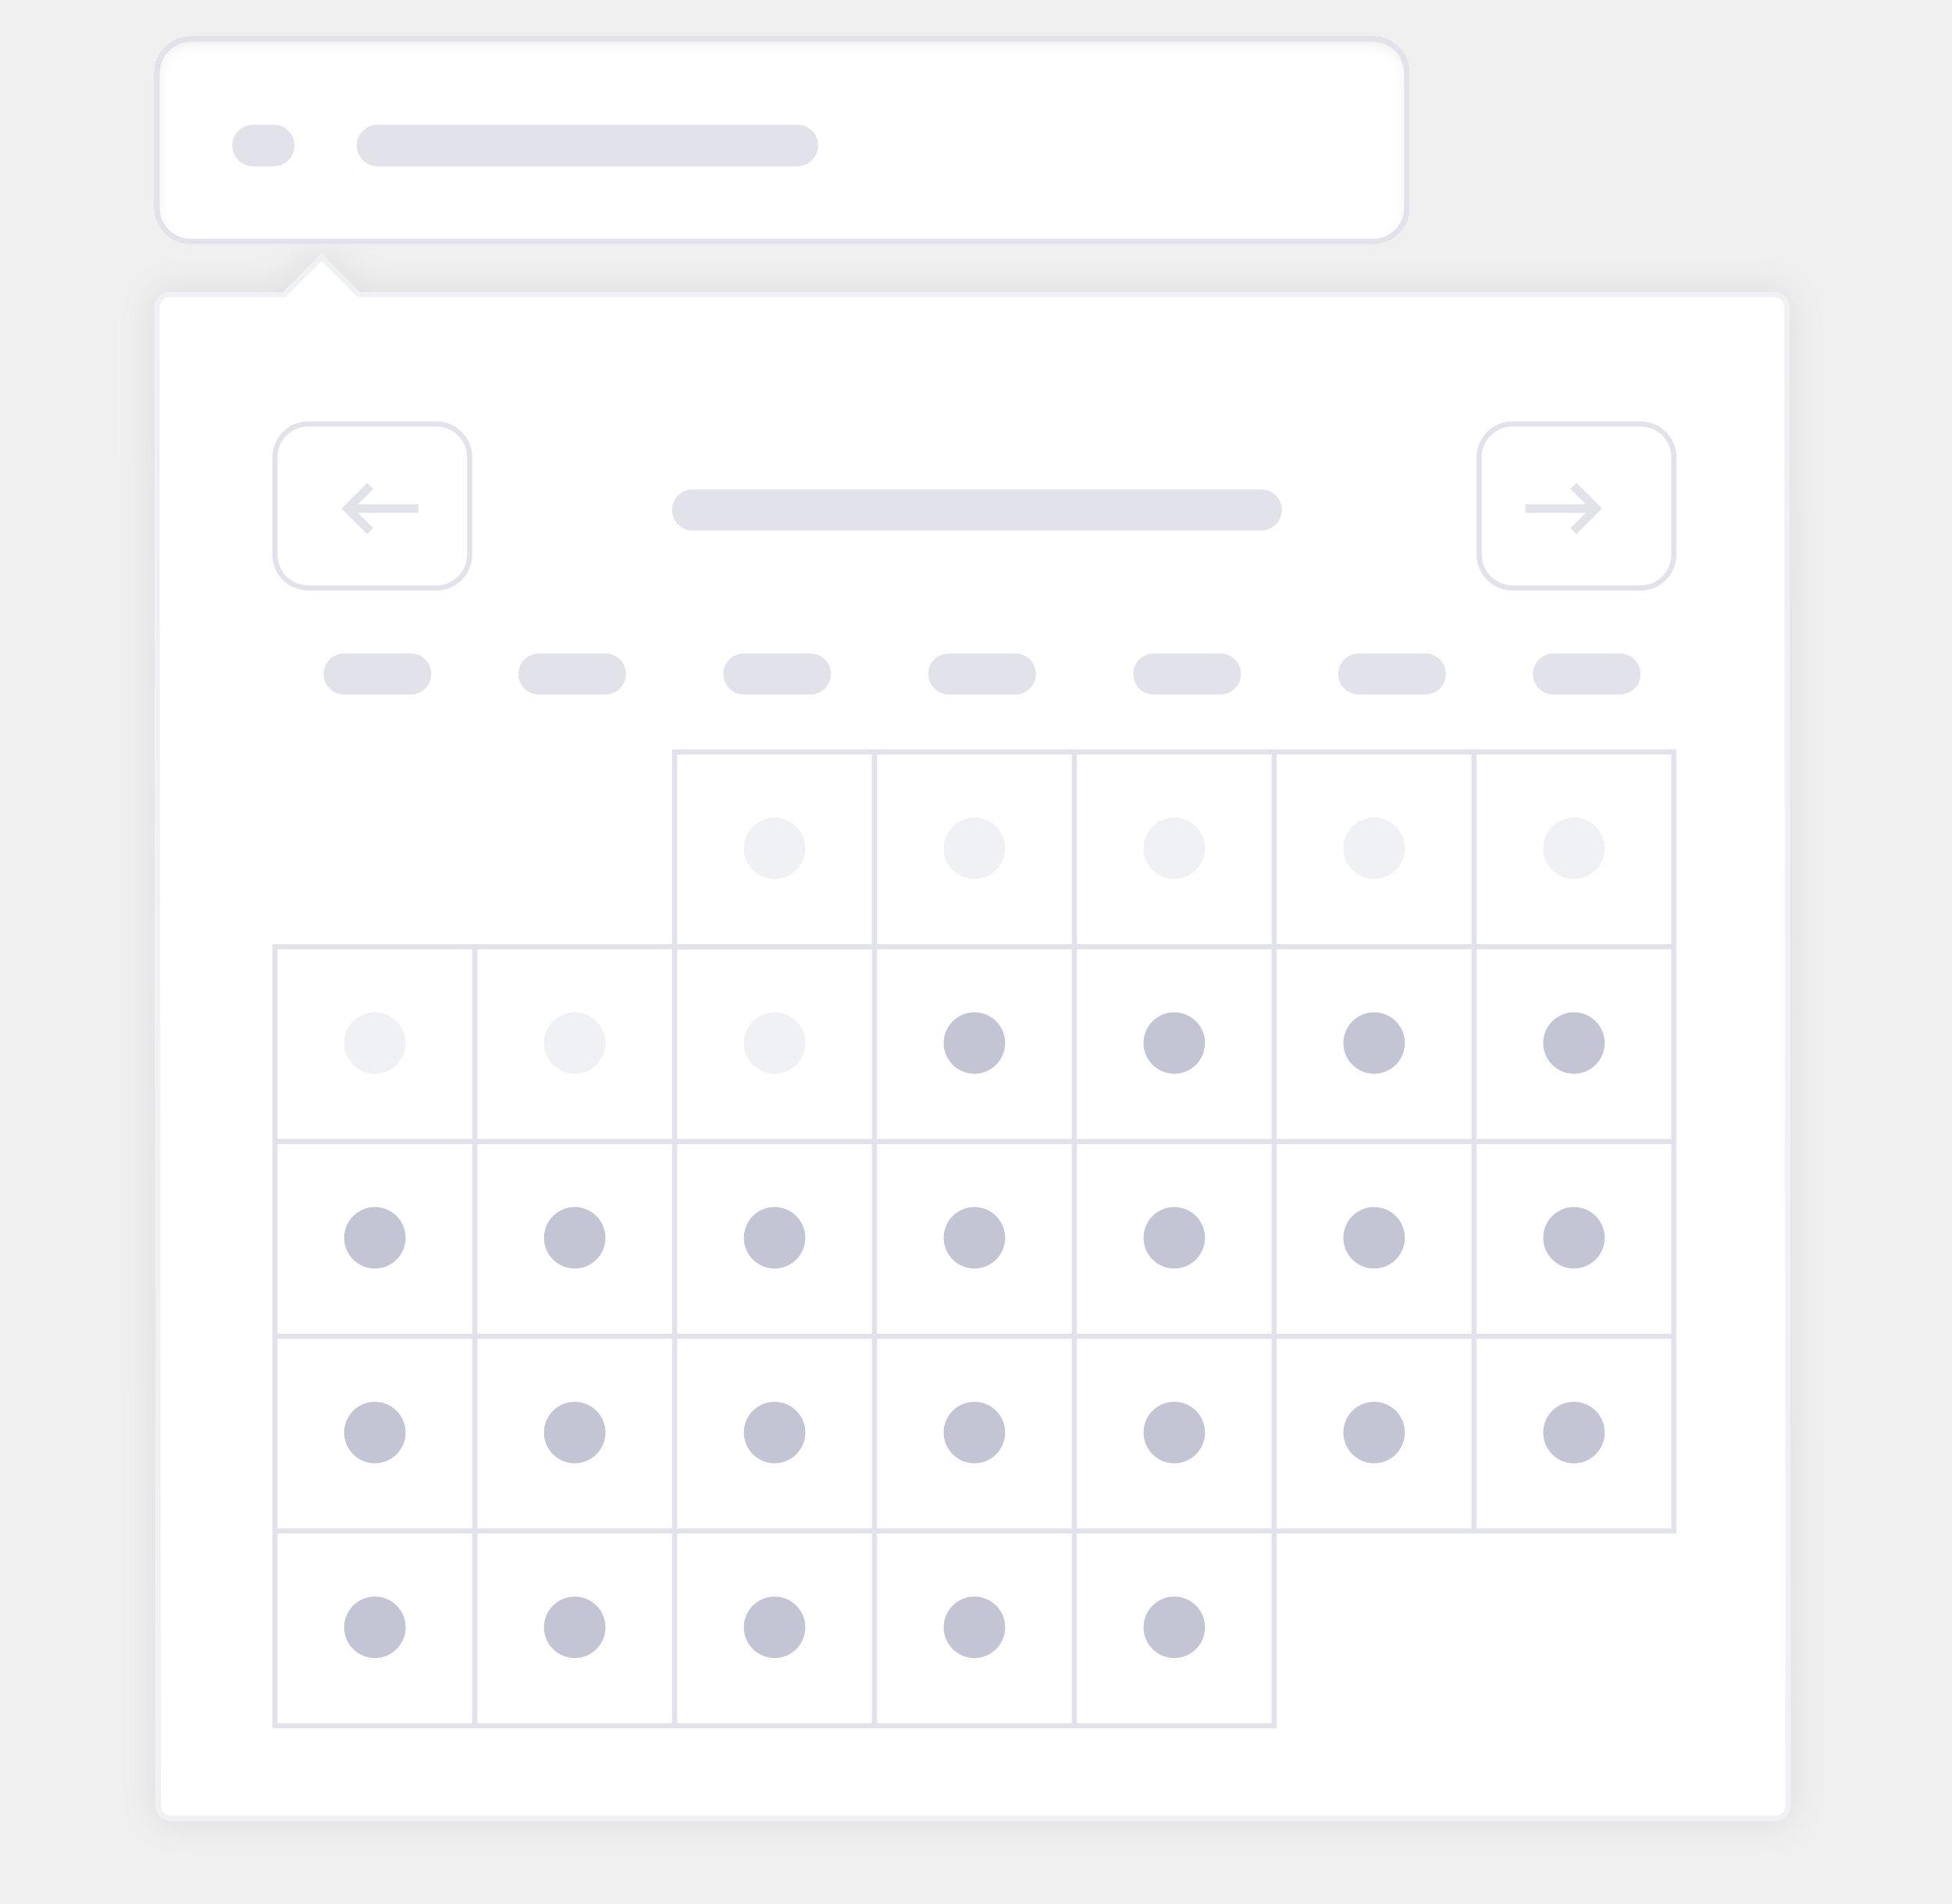
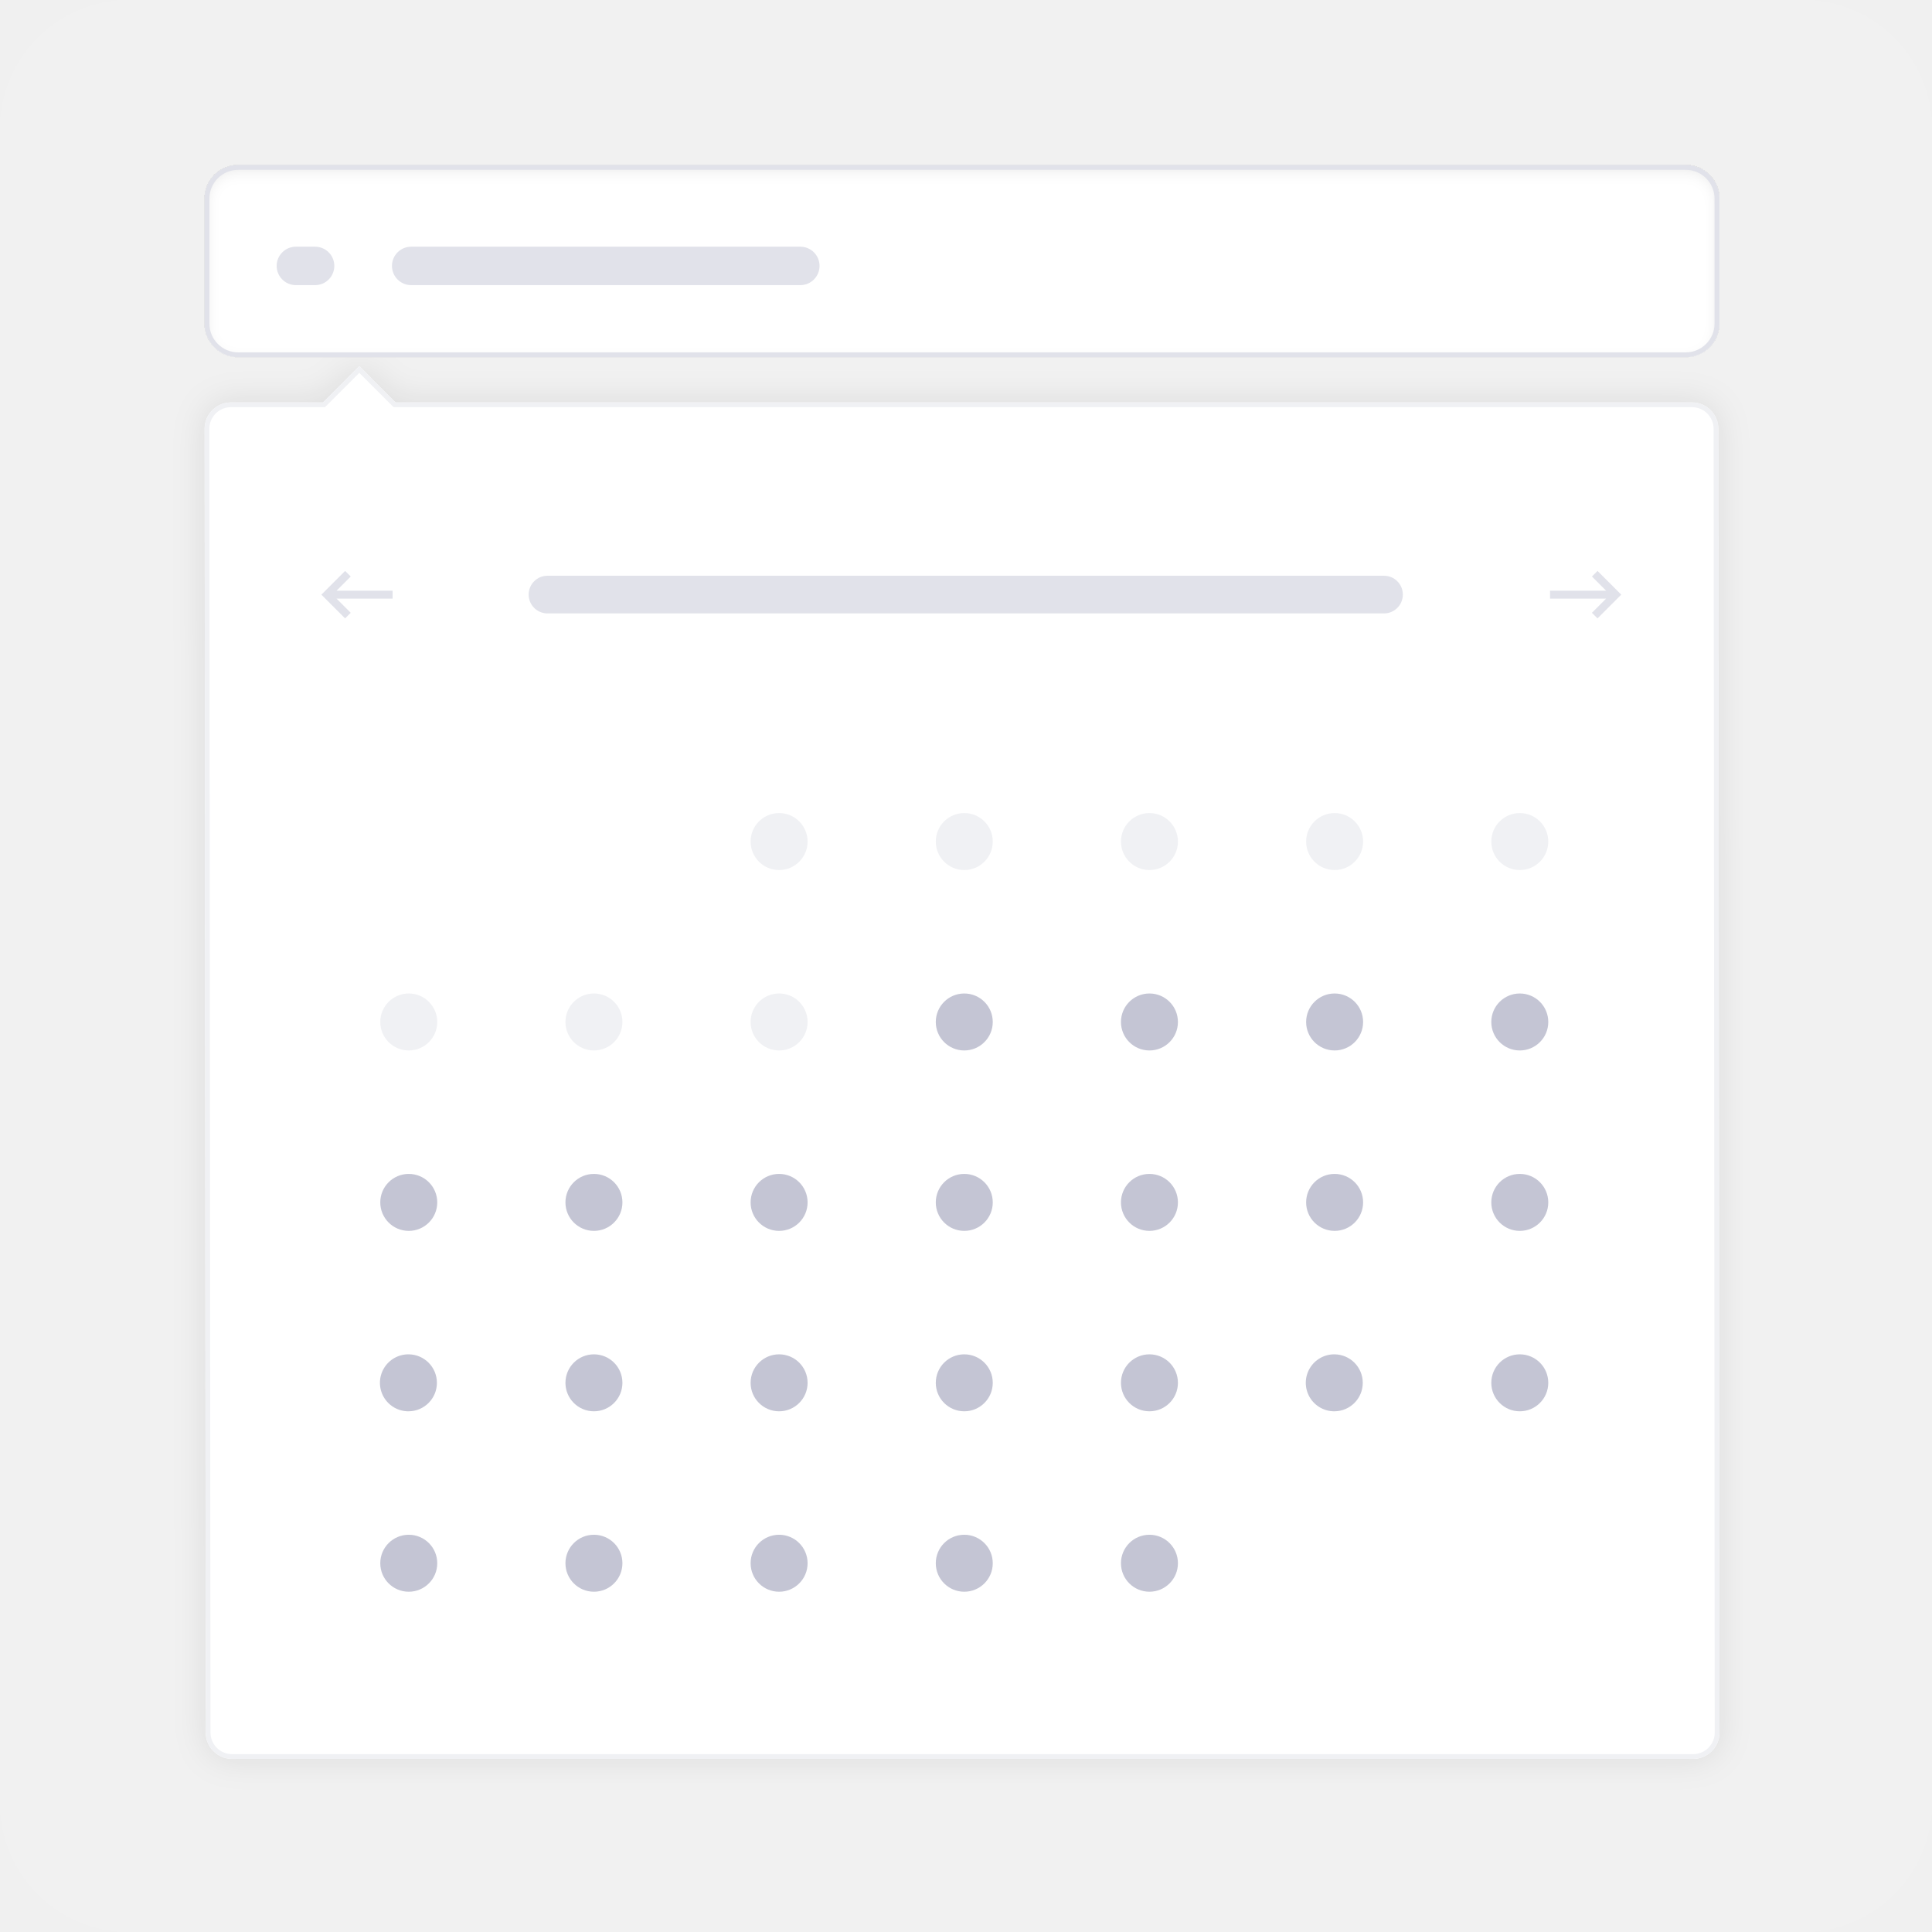
- <svg xmlns="http://www.w3.org/2000/svg" width="480" height="468" fill="none">
+ <svg xmlns="http://www.w3.org/2000/svg" width="480" height="480" fill="none">
+   <rect opacity=".1" width="480" height="480" rx="32" fill="#fff" />
  <g filter="url(#filter0_d)">
    <mask id="a" fill="#fff">
-       <path fill-rule="evenodd" clip-rule="evenodd" d="M88.495 71.818H436.24a3.784 3.784 0 013.784 3.78l.306 368.253a3.783 3.783 0 01-3.783 3.787H42.077a3.783 3.783 0 01-3.784-3.78l-.307-368.254a3.783 3.783 0 013.784-3.786H69.61l9.442-9.442 9.442 9.442z" />
+       <path fill-rule="evenodd" clip-rule="evenodd" d="M98.274 99.978h322.094c3.617 0 6.55 2.931 6.553 6.547l.282 323.912a6.554 6.554 0 01-6.554 6.559H57.669a6.554 6.554 0 01-6.553-6.548l-.282-323.911a6.553 6.553 0 016.553-6.559h22.867l9.01-9.01 9.01 9.01z" />
    </mask>
-     <path fill-rule="evenodd" clip-rule="evenodd" d="M88.495 71.818H436.24a3.784 3.784 0 013.784 3.78l.306 368.253a3.783 3.783 0 01-3.783 3.787H42.077a3.783 3.783 0 01-3.784-3.78l-.307-368.254a3.783 3.783 0 013.784-3.786H69.61l9.442-9.442 9.442 9.442z" fill="#fff" />
-     <path d="M88.495 71.818l-.891.892.369.369h.522v-1.261zm351.529 3.78l1.261-.001-1.261.001zm.306 368.253l1.262-.001-1.262.001zm-402.037.007l-1.261.001 1.26-.001zm-.307-368.254l-1.261.001h1.261zm31.625-3.786v1.26h.523l.37-.368-.893-.892zm9.442-9.442l.892-.892-.892-.892-.891.892.891.892zm9.442 10.703H436.24v-2.522H88.495v2.522zm347.745 0a2.523 2.523 0 012.523 2.52l2.522-.002a5.044 5.044 0 00-5.045-5.04v2.522zm2.523 2.52l.306 368.253 2.523-.002-.307-368.253-2.522.002zm.306 368.253a2.522 2.522 0 01-2.522 2.525v2.522a5.045 5.045 0 005.045-5.049l-2.523.002zm-2.522 2.525H42.077v2.522h394.47v-2.522zm-394.47 0a2.522 2.522 0 01-2.523-2.52l-2.522.002a5.045 5.045 0 005.044 5.04v-2.522zm-2.523-2.52l-.307-368.254-2.522.002.307 368.254 2.522-.002zm-.307-368.254a2.522 2.522 0 012.523-2.524v-2.522a5.045 5.045 0 00-5.045 5.048l2.522-.002zm2.523-2.524H69.61v-2.522H41.77v2.522zm28.733-.37l9.442-9.442-1.783-1.783-9.443 9.442 1.784 1.784zm7.659-9.442l9.442 9.443 1.783-1.784-9.442-9.442-1.783 1.783z" fill="#F0F1F4" mask="url(#a)" />
+     <path fill-rule="evenodd" clip-rule="evenodd" d="M98.274 99.978h322.094c3.617 0 6.55 2.931 6.553 6.547l.282 323.912a6.554 6.554 0 01-6.554 6.559H57.669a6.554 6.554 0 01-6.553-6.548l-.282-323.911a6.553 6.553 0 016.553-6.559h22.867l9.01-9.01 9.01 9.01z" fill="#fff" />
+     <path d="M98.274 99.978l-.835.835.346.346h.49v-1.18zm328.647 6.547l-1.18.002 1.18-.002zm.282 323.912l1.18-.001-1.18.001zm-376.087.011l-1.18.001 1.18-.001zm-.282-323.911l-1.18.001 1.18-.001zm29.42-6.559v1.181h.49l.345-.346-.835-.835zm9.01-9.01l.835-.835-.835-.834-.834.834.834.835zm9.01 10.191h322.094v-2.362H98.274v2.362zm322.094 0a5.373 5.373 0 015.373 5.368l2.361-.003a7.734 7.734 0 00-7.734-7.727v2.362zm5.373 5.368l.281 323.911 2.361-.002-.281-323.912-2.361.003zm.281 323.911a5.372 5.372 0 01-5.373 5.377v2.361a7.733 7.733 0 007.734-7.74l-2.361.002zm-5.373 5.377H57.669v2.361h362.98v-2.361zm-362.98 0a5.373 5.373 0 01-5.373-5.368l-2.36.002a7.734 7.734 0 007.733 7.727v-2.361zm-5.373-5.368l-.281-323.911-2.361.002.281 323.911 2.361-.002zm-.281-323.911a5.372 5.372 0 015.373-5.377v-2.362a7.734 7.734 0 00-7.734 7.741l2.361-.002zm5.373-5.377h22.866v-2.362H57.387v2.362zm23.701-.346l9.01-9.01-1.67-1.67-9.01 9.01 1.67 1.67zm7.34-9.01l9.01 9.01 1.67-1.67-9.01-9.01-1.67 1.67z" fill="#F0F1F4" mask="url(#a)" />
  </g>
-   <path stroke="#E1E2EA" stroke-width="1.261" d="M165.897 184.872h49.141v47.881h-49.141z" />
-   <rect x="67.612" y="104.228" width="47.881" height="40.321" rx="8.197" stroke="#E1E2EA" stroke-width="1.261" />
-   <rect x="363.727" y="104.228" width="47.881" height="40.321" rx="8.197" stroke="#E1E2EA" stroke-width="1.261" />
-   <path stroke="#E1E2EA" stroke-width="1.261" d="M215.039 184.872h49.141v47.881h-49.141zM264.182 184.872h49.141v47.881h-49.141zM313.324 184.872h49.141v47.881h-49.141zM362.467 184.872h49.141v47.881h-49.141zM165.897 232.755h49.141v47.881h-49.141zM116.755 232.755h49.141v47.881h-49.141zM67.612 232.755h49.141v47.881H67.612zM215.039 232.755h49.141v47.881h-49.141zM264.182 232.755h49.141v47.881h-49.141zM313.324 232.755h49.141v47.881h-49.141zM362.467 232.755h49.141v47.881h-49.141zM165.897 280.637h49.141v47.881h-49.141zM116.755 280.637h49.141v47.881h-49.141zM67.612 280.637h49.141v47.881H67.612zM215.039 280.637h49.141v47.881h-49.141zM264.182 280.637h49.141v47.881h-49.141zM313.324 280.637h49.141v47.881h-49.141zM362.467 280.637h49.141v47.881h-49.141zM165.897 328.519h49.141V376.4h-49.141zM116.755 328.519h49.141V376.4h-49.141zM67.612 328.519h49.141V376.4H67.612zM215.039 328.519h49.141V376.4h-49.141zM264.182 328.519h49.141V376.4h-49.141zM313.324 328.519h49.141V376.4h-49.141zM362.467 328.519h49.141V376.4h-49.141zM165.897 376.402h49.141v47.881h-49.141zM116.755 376.402h49.141v47.881h-49.141zM67.612 376.402h49.141v47.881H67.612zM215.039 376.402h49.141v47.881h-49.141zM264.182 376.402h49.141v47.881h-49.141z" />
-   <rect x="165.266" y="120.339" width="149.947" height="10.081" rx="5.04" fill="#E1E2EA" />
-   <rect x="79.582" y="160.661" width="26.461" height="10.081" rx="5.04" fill="#E1E2EA" />
-   <rect x="127.464" y="160.661" width="26.461" height="10.081" rx="5.04" fill="#E1E2EA" />
-   <rect x="177.867" y="160.661" width="26.461" height="10.081" rx="5.04" fill="#E1E2EA" />
-   <rect x="228.27" y="160.661" width="26.461" height="10.081" rx="5.04" fill="#E1E2EA" />
-   <rect x="278.672" y="160.661" width="26.461" height="10.081" rx="5.04" fill="#E1E2EA" />
-   <rect x="329.074" y="160.661" width="26.461" height="10.081" rx="5.04" fill="#E1E2EA" />
-   <rect x="376.957" y="160.661" width="26.461" height="10.081" rx="5.04" fill="#E1E2EA" />
-   <path fill-rule="evenodd" clip-rule="evenodd" d="M102.893 123.969h-14.88l3.765-3.765-1.486-1.486-6.3 6.301 6.3 6.3 1.486-1.486-3.764-3.764h14.879v-2.1zM387.667 118.718l-1.486 1.486 3.765 3.764h-14.879v2.1h14.879l-3.765 3.765 1.486 1.486 6.301-6.301-6.301-6.3z" fill="#E1E2EA" />
-   <path fill-rule="evenodd" clip-rule="evenodd" d="M190.468 263.986a7.56 7.56 0 110-15.122 7.56 7.56 0 010 15.122zM190.468 216.103a7.56 7.56 0 110-15.121 7.56 7.56 0 010 15.121z" fill="#F0F1F4" />
-   <path fill-rule="evenodd" clip-rule="evenodd" d="M190.468 311.868a7.56 7.56 0 110-15.121 7.56 7.56 0 010 15.121zM190.468 359.75a7.56 7.56 0 110-15.12 7.56 7.56 0 010 15.12zM190.468 407.633a7.56 7.56 0 110-15.122 7.56 7.56 0 010 15.122z" fill="#C4C5D4" />
-   <path fill-rule="evenodd" clip-rule="evenodd" d="M141.325 263.986a7.56 7.56 0 11.001-15.121 7.56 7.56 0 01-.001 15.121z" fill="#F0F1F4" />
-   <path fill-rule="evenodd" clip-rule="evenodd" d="M141.325 311.868a7.56 7.56 0 110-15.12 7.56 7.56 0 010 15.12zM141.325 359.75a7.56 7.56 0 110-15.12 7.56 7.56 0 110 15.12zM141.325 407.633a7.56 7.56 0 11.001-15.121 7.56 7.56 0 01-.001 15.121z" fill="#C4C5D4" />
-   <path fill-rule="evenodd" clip-rule="evenodd" d="M92.183 263.986a7.56 7.56 0 110-15.121 7.56 7.56 0 010 15.121z" fill="#F0F1F4" />
-   <path fill-rule="evenodd" clip-rule="evenodd" d="M92.183 311.868a7.56 7.56 0 110-15.12 7.56 7.56 0 010 15.12zM92.183 359.75a7.56 7.56 0 110-15.12 7.56 7.56 0 110 15.12zM92.183 407.633a7.56 7.56 0 110-15.121 7.56 7.56 0 010 15.121zM239.61 263.986a7.56 7.56 0 11.001-15.121 7.56 7.56 0 01-.001 15.121z" fill="#C4C5D4" />
-   <path fill-rule="evenodd" clip-rule="evenodd" d="M239.61 216.103a7.56 7.56 0 110-15.12 7.56 7.56 0 010 15.12z" fill="#F0F1F4" />
-   <path fill-rule="evenodd" clip-rule="evenodd" d="M239.61 311.868a7.56 7.56 0 110-15.12 7.56 7.56 0 010 15.12zM239.61 359.75a7.56 7.56 0 110-15.12 7.56 7.56 0 017.56 7.56 7.56 7.56 0 01-7.56 7.56zM239.61 407.633a7.56 7.56 0 11.001-15.121 7.56 7.56 0 01-.001 15.121zM288.752 263.986a7.56 7.56 0 11.001-15.121 7.56 7.56 0 01-.001 15.121z" fill="#C4C5D4" />
-   <path fill-rule="evenodd" clip-rule="evenodd" d="M288.752 216.103a7.56 7.56 0 110-15.12 7.56 7.56 0 010 15.12z" fill="#F0F1F4" />
-   <path fill-rule="evenodd" clip-rule="evenodd" d="M288.752 311.868a7.56 7.56 0 110-15.12 7.56 7.56 0 010 15.12zM288.752 359.75a7.56 7.56 0 110-15.12 7.56 7.56 0 110 15.12zM288.752 407.633a7.56 7.56 0 11.001-15.121 7.56 7.56 0 01-.001 15.121zM337.895 263.986a7.56 7.56 0 01-7.56-7.561 7.56 7.56 0 1115.12 0 7.56 7.56 0 01-7.56 7.561z" fill="#C4C5D4" />
-   <path fill-rule="evenodd" clip-rule="evenodd" d="M337.895 216.103a7.56 7.56 0 01-7.56-7.56 7.56 7.56 0 017.56-7.56 7.56 7.56 0 110 15.12z" fill="#F0F1F4" />
-   <path fill-rule="evenodd" clip-rule="evenodd" d="M337.895 311.868a7.56 7.56 0 01-7.56-7.56 7.56 7.56 0 1115.12 0 7.56 7.56 0 01-7.56 7.56zM337.895 359.75a7.56 7.56 0 01-7.56-7.56 7.56 7.56 0 1115.12 0 7.56 7.56 0 01-7.56 7.56zM387.037 263.986a7.56 7.56 0 11.001-15.121 7.56 7.56 0 01-.001 15.121z" fill="#C4C5D4" />
-   <path fill-rule="evenodd" clip-rule="evenodd" d="M387.037 216.103a7.56 7.56 0 110-15.12 7.56 7.56 0 010 15.12z" fill="#F0F1F4" />
-   <path fill-rule="evenodd" clip-rule="evenodd" d="M387.037 311.868a7.56 7.56 0 110-15.12 7.56 7.56 0 010 15.12zM387.037 359.75a7.56 7.56 0 110-15.12 7.56 7.56 0 110 15.12z" fill="#C4C5D4" />
+   <rect x="131.342" y="143.041" width="217.189" height="9.362" rx="4.681" fill="#E1E2EA" />
+   <path fill-rule="evenodd" clip-rule="evenodd" d="M97.54 146.757H83.61l3.525-3.524-1.391-1.391-5.898 5.898 5.898 5.898 1.39-1.391-3.523-3.524H97.54v-1.966zM396.899 141.842l-1.391 1.391 3.525 3.523h-13.93v1.966h13.93l-3.525 3.525 1.391 1.391 5.899-5.899-5.899-5.897z" fill="#E1E2EA" />
+   <path fill-rule="evenodd" clip-rule="evenodd" d="M193.566 260.984a7.078 7.078 0 110-14.156 7.078 7.078 0 010 14.156zM193.566 216.159a7.078 7.078 0 110-14.156 7.078 7.078 0 010 14.156z" fill="#F0F1F4" />
+   <path fill-rule="evenodd" clip-rule="evenodd" d="M193.566 305.81a7.078 7.078 0 110-14.156 7.078 7.078 0 010 14.156zM193.566 350.635a7.078 7.078 0 110-14.156 7.078 7.078 0 010 14.156zM193.566 395.461a7.078 7.078 0 110-14.156 7.078 7.078 0 010 14.156z" fill="#C4C5D4" />
+   <path fill-rule="evenodd" clip-rule="evenodd" d="M147.561 260.984a7.078 7.078 0 110-14.156 7.078 7.078 0 010 14.156z" fill="#F0F1F4" />
+   <path fill-rule="evenodd" clip-rule="evenodd" d="M147.561 305.81a7.078 7.078 0 110-14.156 7.078 7.078 0 010 14.156zM147.561 350.635a7.078 7.078 0 110-14.156 7.078 7.078 0 010 14.156zM147.561 395.461a7.078 7.078 0 110-14.156 7.078 7.078 0 010 14.156z" fill="#C4C5D4" />
+   <path fill-rule="evenodd" clip-rule="evenodd" d="M101.555 260.984a7.078 7.078 0 11.001-14.156 7.078 7.078 0 01-.001 14.156z" fill="#F0F1F4" />
+   <path fill-rule="evenodd" clip-rule="evenodd" d="M101.555 305.81a7.078 7.078 0 11.001-14.156 7.078 7.078 0 01-.001 14.156zM101.555 350.635a7.078 7.078 0 110-14.155 7.078 7.078 0 010 14.155zM101.555 395.461a7.078 7.078 0 11.001-14.156 7.078 7.078 0 01-.001 14.156zM239.571 260.984a7.078 7.078 0 110-14.156 7.078 7.078 0 010 14.156z" fill="#C4C5D4" />
+   <path fill-rule="evenodd" clip-rule="evenodd" d="M239.571 216.159a7.078 7.078 0 110-14.156 7.078 7.078 0 010 14.156z" fill="#F0F1F4" />
+   <path fill-rule="evenodd" clip-rule="evenodd" d="M239.571 305.81a7.078 7.078 0 110-14.156 7.078 7.078 0 010 14.156zM239.571 350.635a7.078 7.078 0 110-14.156 7.078 7.078 0 010 14.156zM239.571 395.461a7.078 7.078 0 110-14.156 7.078 7.078 0 010 14.156zM285.576 260.984a7.078 7.078 0 110-14.156 7.078 7.078 0 010 14.156z" fill="#C4C5D4" />
+   <path fill-rule="evenodd" clip-rule="evenodd" d="M285.576 216.159a7.078 7.078 0 110-14.156 7.078 7.078 0 010 14.156z" fill="#F0F1F4" />
+   <path fill-rule="evenodd" clip-rule="evenodd" d="M285.576 305.81a7.078 7.078 0 110-14.156 7.078 7.078 0 010 14.156zM285.576 350.635a7.078 7.078 0 110-14.156 7.078 7.078 0 010 14.156zM285.576 395.461a7.078 7.078 0 110-14.156 7.078 7.078 0 010 14.156zM331.581 260.984a7.078 7.078 0 11.002-14.156 7.078 7.078 0 01-.002 14.156z" fill="#C4C5D4" />
+   <path fill-rule="evenodd" clip-rule="evenodd" d="M331.581 216.159a7.078 7.078 0 11.002-14.156 7.078 7.078 0 01-.002 14.156z" fill="#F0F1F4" />
+   <path fill-rule="evenodd" clip-rule="evenodd" d="M331.581 305.81a7.078 7.078 0 11.002-14.156 7.078 7.078 0 01-.002 14.156zM331.581 350.635a7.078 7.078 0 11.001-14.155 7.078 7.078 0 01-.001 14.155zM377.587 260.984a7.078 7.078 0 110-14.156 7.078 7.078 0 010 14.156z" fill="#C4C5D4" />
+   <path fill-rule="evenodd" clip-rule="evenodd" d="M377.587 216.159a7.078 7.078 0 110-14.156 7.078 7.078 0 010 14.156z" fill="#F0F1F4" />
+   <path fill-rule="evenodd" clip-rule="evenodd" d="M377.587 305.81a7.078 7.078 0 110-14.156 7.078 7.078 0 010 14.156zM377.587 350.635a7.078 7.078 0 110-14.156 7.078 7.078 0 010 14.156z" fill="#C4C5D4" />
  <g filter="url(#filter1_i)">
-     <rect x="38" y="9" width="308.55" height="51" rx="8.925" fill="#fff" />
+     <rect x="50.832" y="41" width="376.336" height="47.744" rx="8.355" fill="#fff" />
  </g>
-   <rect x="38.638" y="9.637" width="307.275" height="49.725" rx="8.287" stroke="#E1E2EA" stroke-width="1.275" />
-   <rect x="57.125" y="30.675" width="15.3" height="10.2" rx="5.1" fill="#E1E2EA" />
-   <rect x="87.725" y="30.675" width="113.475" height="10.2" rx="5.1" fill="#E1E2EA" />
+   <rect x="51.429" y="41.597" width="375.143" height="46.55" rx="7.758" stroke="#E1E2EA" stroke-width="1.194" />
+   <rect x="68.736" y="61.291" width="14.323" height="9.549" rx="4.774" fill="#E1E2EA" />
+   <rect x="97.382" y="61.291" width="106.231" height="9.549" rx="4.774" fill="#E1E2EA" />
  <defs>
-     <filter id="filter0_d" x="29.158" y="53.548" width="420" height="402.918" filterUnits="userSpaceOnUse" color-interpolation-filters="sRGB">
+     <filter id="filter0_d" x="42.57" y="82.704" width="392.897" height="362.556" filterUnits="userSpaceOnUse" color-interpolation-filters="sRGB">
      <feFlood flood-opacity="0" result="BackgroundImageFix" />
      <feColorMatrix in="SourceAlpha" values="0 0 0 0 0 0 0 0 0 0 0 0 0 0 0 0 0 0 127 0" />
      <feOffset />
-       <feGaussianBlur stdDeviation="4.414" />
+       <feGaussianBlur stdDeviation="4.132" />
      <feColorMatrix values="0 0 0 0 0 0 0 0 0 0 0 0 0 0 0 0 0 0 0.09 0" />
      <feBlend in2="BackgroundImageFix" result="effect1_dropShadow" />
      <feBlend in="SourceGraphic" in2="effect1_dropShadow" result="shape" />
    </filter>
-     <filter id="filter1_i" x="38" y="9" width="308.55" height="52.275" filterUnits="userSpaceOnUse" color-interpolation-filters="sRGB">
+     <filter id="filter1_i" x="50.832" y="41" width="376.336" height="48.938" filterUnits="userSpaceOnUse" color-interpolation-filters="sRGB">
      <feFlood flood-opacity="0" result="BackgroundImageFix" />
      <feBlend in="SourceGraphic" in2="BackgroundImageFix" result="shape" />
      <feColorMatrix in="SourceAlpha" values="0 0 0 0 0 0 0 0 0 0 0 0 0 0 0 0 0 0 127 0" result="hardAlpha" />
-       <feOffset dy="1.275" />
-       <feGaussianBlur stdDeviation="1.913" />
+       <feOffset dy="1.194" />
+       <feGaussianBlur stdDeviation="1.79" />
      <feComposite in2="hardAlpha" operator="arithmetic" k2="-1" k3="1" />
      <feColorMatrix values="0 0 0 0 0 0 0 0 0 0 0 0 0 0 0 0 0 0 0.09 0" />
      <feBlend in2="shape" result="effect1_innerShadow" />
    </filter>
  </defs>
</svg>
